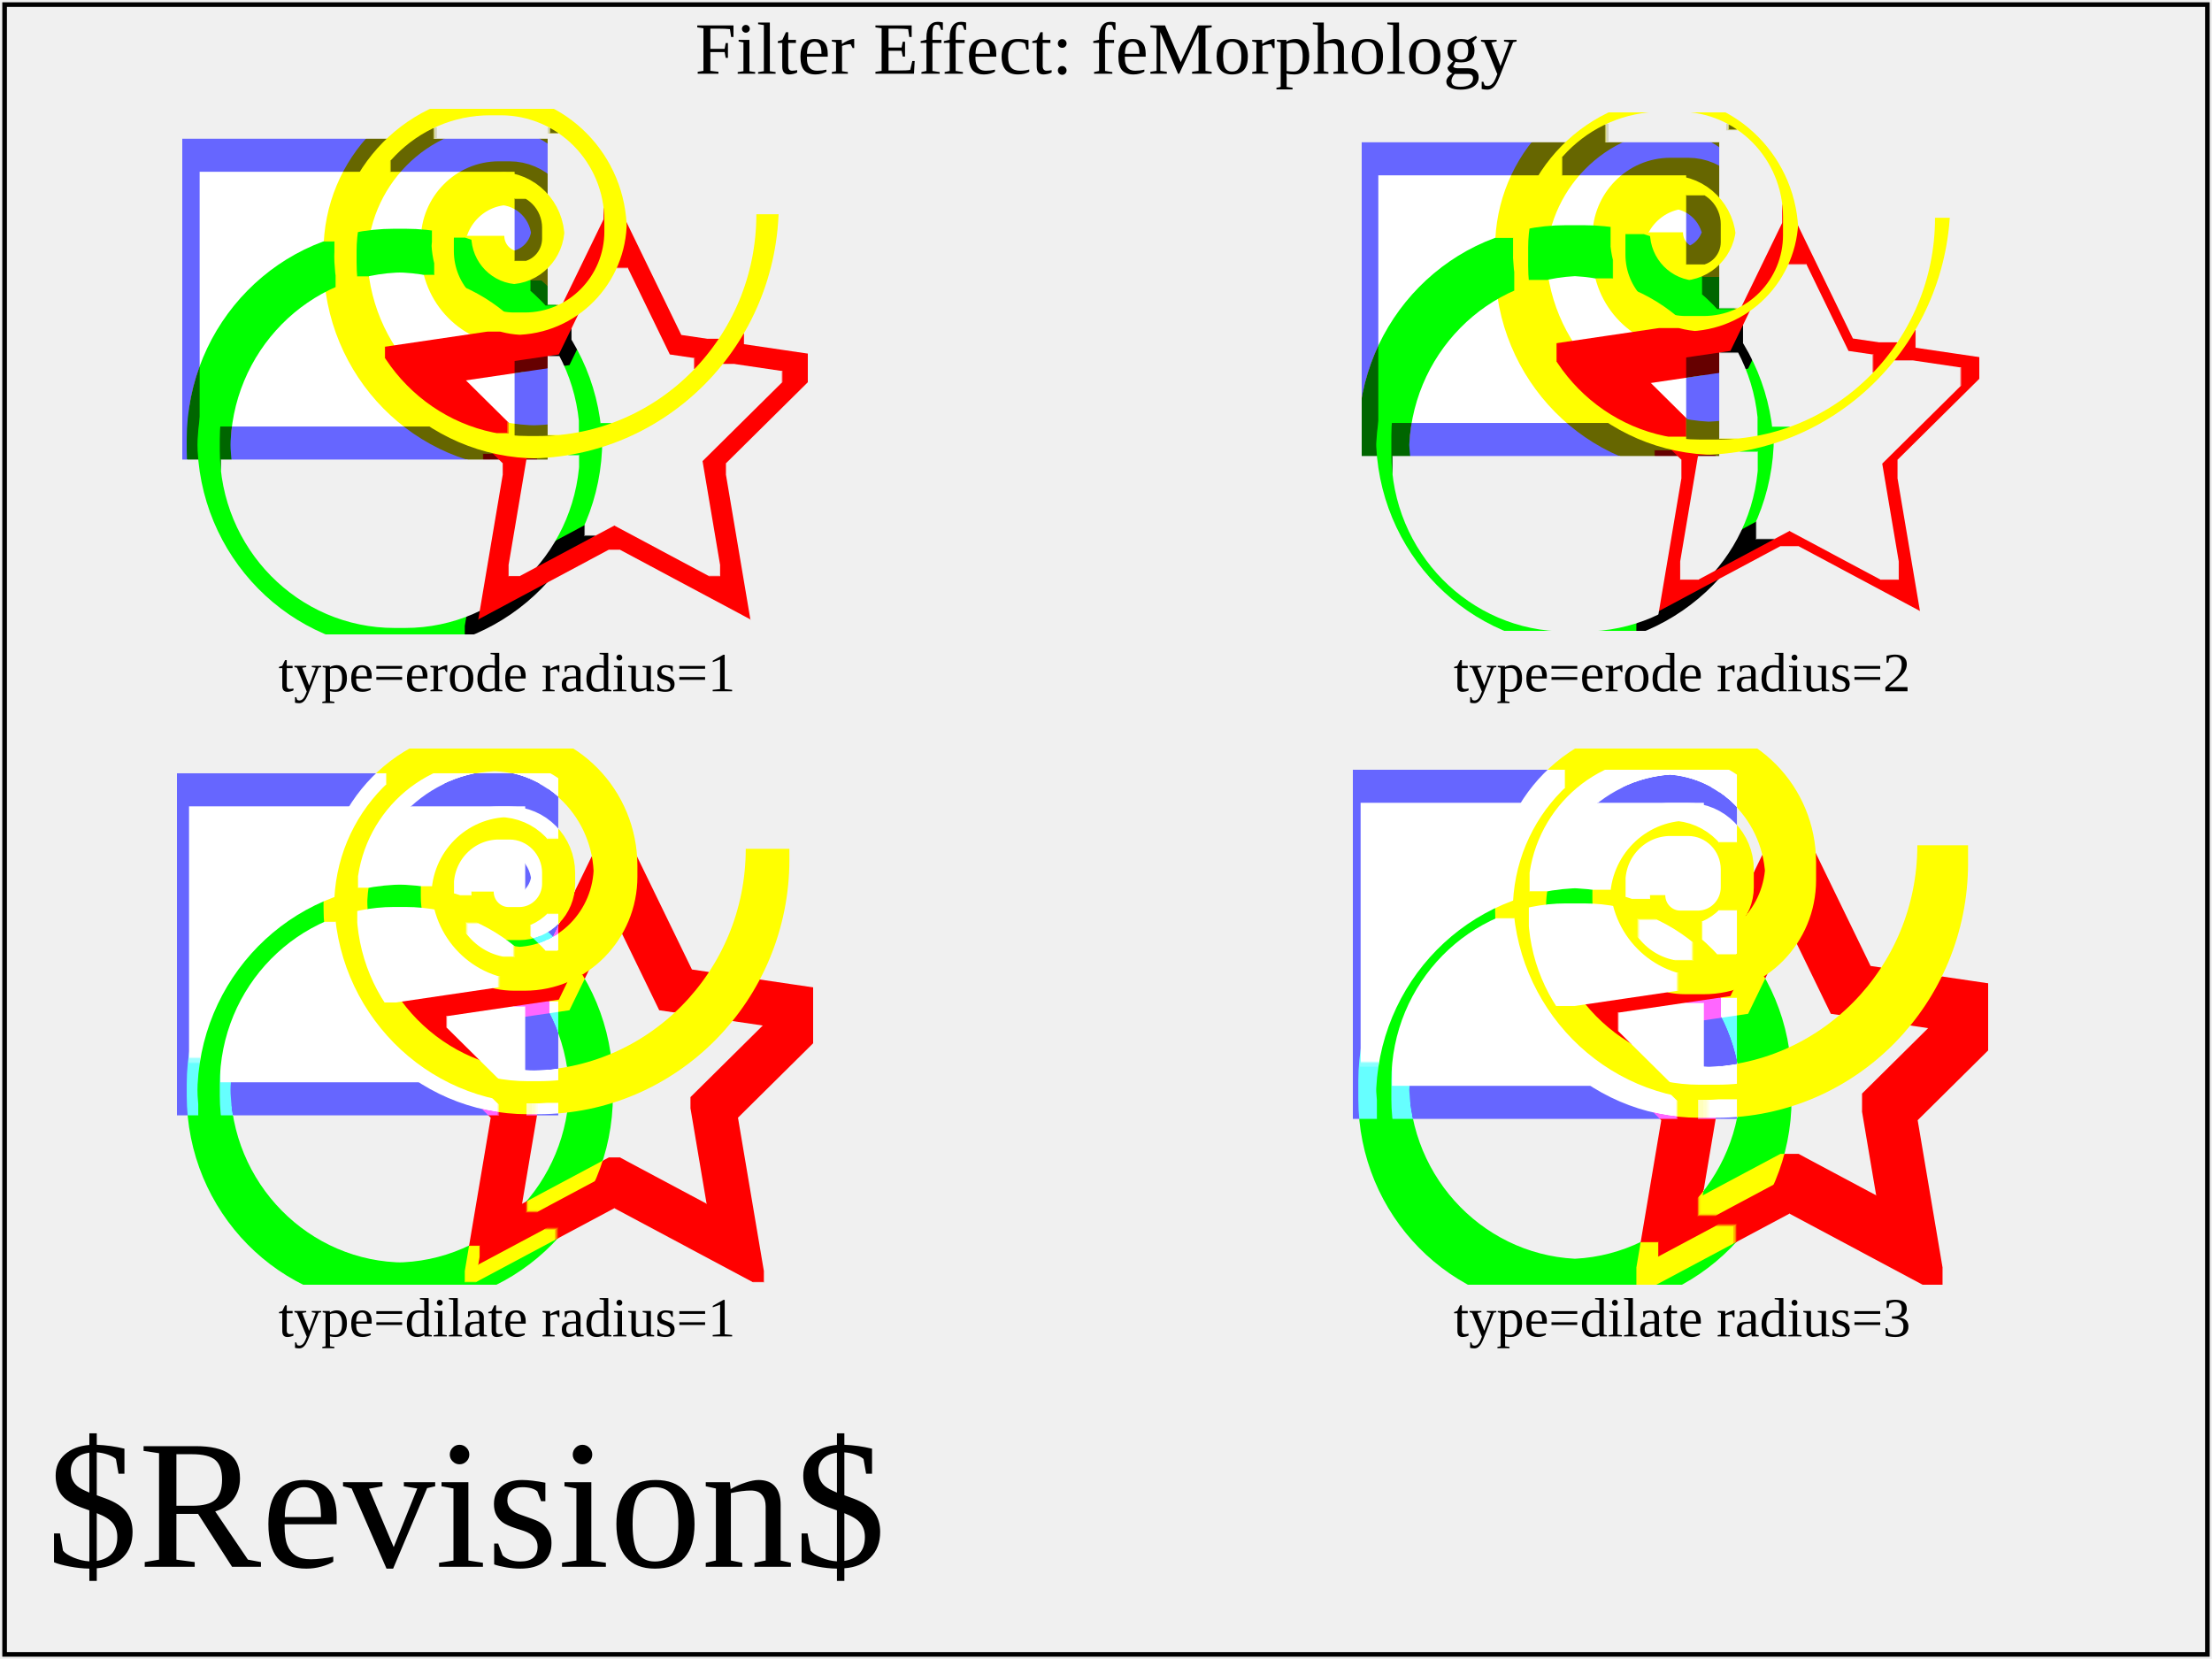
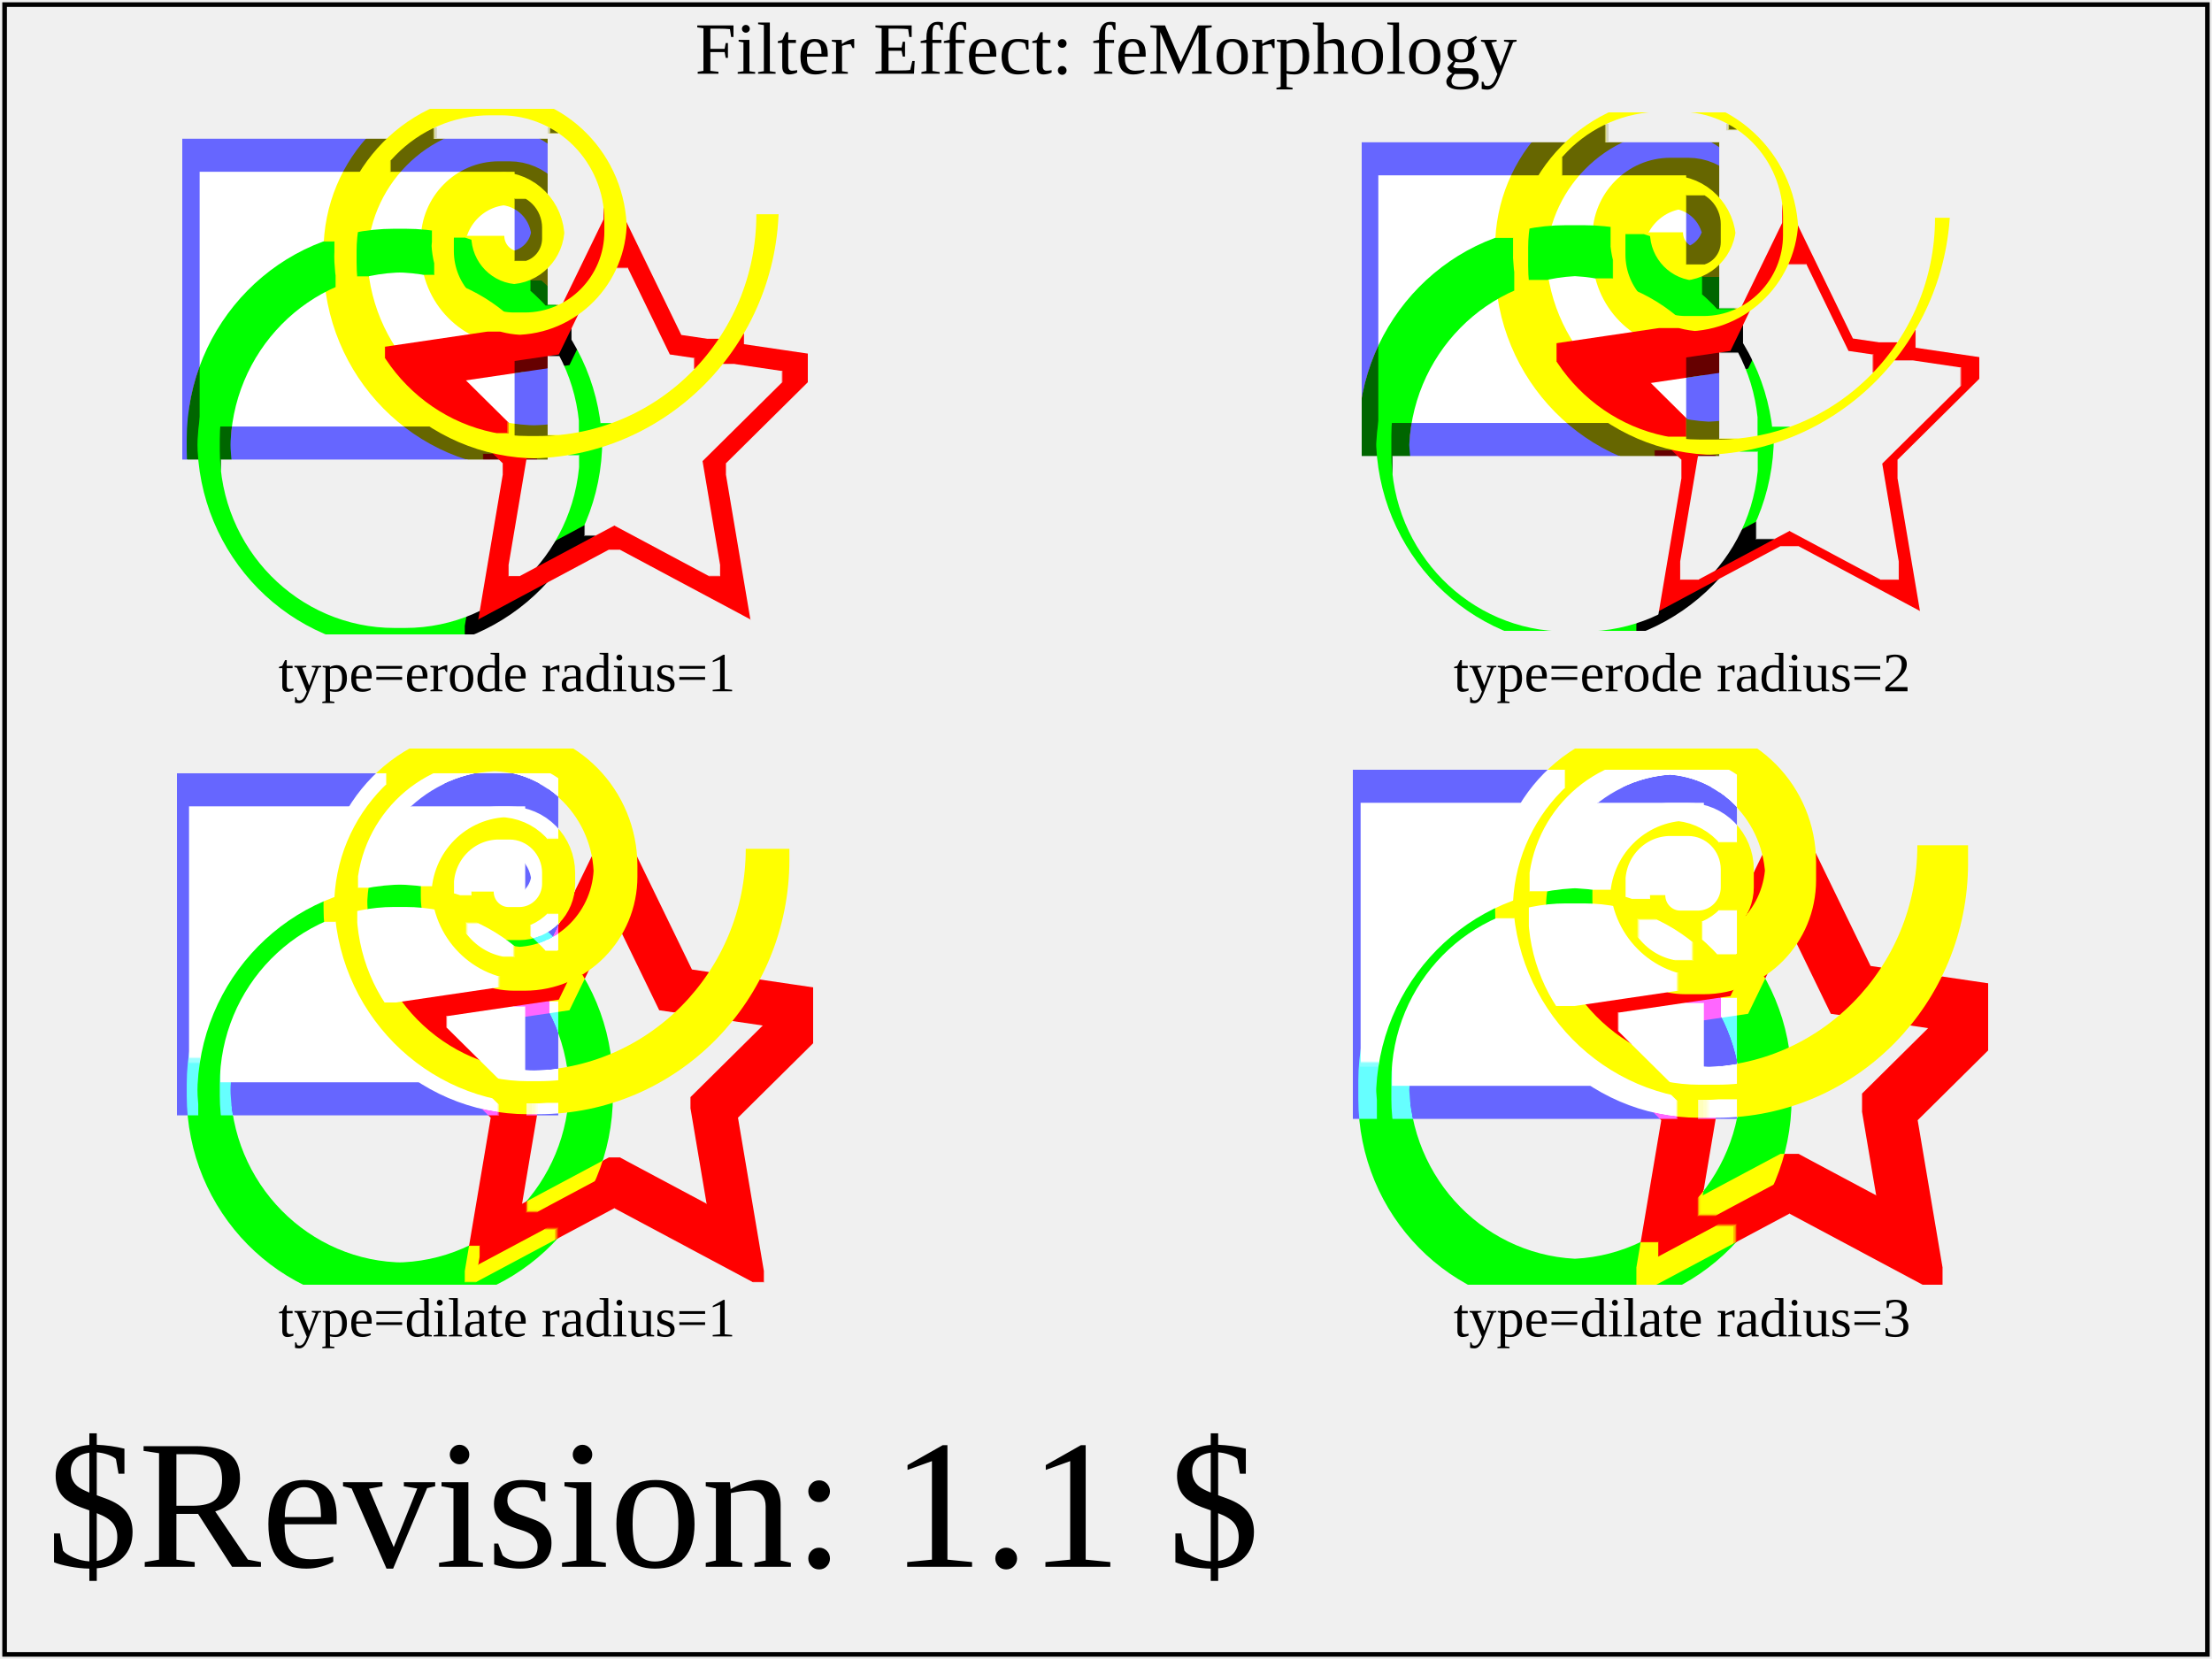
<svg xmlns="http://www.w3.org/2000/svg" xmlns:xlink="http://www.w3.org/1999/xlink" version="1.1" baseProfile="full" id="svg-root" width="480" height="360" preserveAspectRatio="xMidYMid meet" zoomAndPan="magnify">
  <g id="test-body-content">
    <text x="240" y="16" text-anchor="middle" font-size="12pt">Filter Effect: feMorphology</text>
    <g transform="translate(0, -6)">
      <defs>
        <filter id="erode1" filterUnits="objectBoundingBox" x="0%" y="0%" width="100%" height="100%">
          <feMorphology operator="erode" radius="1" />
        </filter>
        <filter id="erode2" filterUnits="objectBoundingBox" x="0%" y="0%" width="100%" height="100%">
          <feMorphology operator="erode" radius="2" />
        </filter>
        <filter id="dilate1" filterUnits="objectBoundingBox" x="0%" y="0%" width="100%" height="100%">
          <feMorphology operator="dilate" radius="1" />
        </filter>
        <filter id="dilate2" filterUnits="objectBoundingBox" x="0%" y="0%" width="100%" height="100%">
          <feMorphology operator="dilate" radius="3" />
        </filter>
        <g id="morphologySource">
          <g fill-rule="nonzero" clip-rule="nonzero" stroke="#000000" stroke-miterlimit="4">
            <g>
              <path fill="#FFFFFF" stroke="#6666FF" stroke-width="7.171" d="M81.403,78.289H3.585v-64.75h77.818v64.75z" />
              <path fill="none" stroke="#00FF00" stroke-width="7.171" d="M93.261,77.536c0,23.285-18.581,42.163-41.503,42.163c-22.921,0-41.503-18.877-41.503-42.163c0-23.286,18.582-42.163,41.503-42.163c22.922,0,41.503,18.877,41.503,42.163z" />
              <path fill="none" stroke="#FF0000" stroke-width="7.171" d="M98.31,28.445l13.288,27.354l29.714,4.385l-21.501,21.292l5.076,30.064L98.31,97.347l-26.577,14.194l5.076-30.064L55.307,60.184l29.714-4.385L98.31,28.445z" />
              <path fill="none" stroke="#FFFF00" stroke-width="7.171" d="M131.563,26.338c0,28.559-22.79,51.709-50.901,51.709c-22.489,0-40.72-18.521-40.72-41.367c0-18.278,14.584-33.095,32.576-33.095c14.394,0,26.061,11.854,26.061,26.475     c0,11.698-9.334,21.181-20.849,21.181c-9.211,0-16.68-7.586-16.68-16.944c0-7.486,5.975-13.555,13.344-13.555c5.895,0,10.674,4.855,10.674,10.844c0,4.791-3.823,8.676-8.54,8.676c-3.773,0-6.832-3.107-6.832-6.941" />
            </g>
          </g>
        </g>
      </defs>
      <g text-anchor="middle">
        <g transform="translate(0, 0)">
          <use xlink:href="#morphologySource" x="35" y="25" filter="url(#erode1)" />
          <text x="110" y="156">type=erode radius=1</text>
        </g>
        <g transform="translate(255, 0)">
          <use xlink:href="#morphologySource" x="35" y="25" filter="url(#erode2)" />
          <text x="110" y="156">type=erode radius=2</text>
        </g>
        <g transform="translate(0, 140)">
          <use xlink:href="#morphologySource" x="35" y="25" filter="url(#dilate1)" />
          <text x="110" y="156">type=dilate radius=1</text>
        </g>
        <g transform="translate(255, 140)">
          <use xlink:href="#morphologySource" x="35" y="25" filter="url(#dilate2)" />
          <text x="110" y="156">type=dilate radius=3</text>
        </g>
      </g>
    </g>
  </g>
-   <text id="revision" x="10" y="340" font-size="40" stroke="none" fill="black">$Revision$</text>
+   <text id="revision" x="10" y="340" font-size="40" stroke="none" fill="black">$Revision: 1.1 $</text>
  <rect id="test-frame" x="1" y="1" width="478" height="358" fill="none" stroke="#000000" />
</svg>
